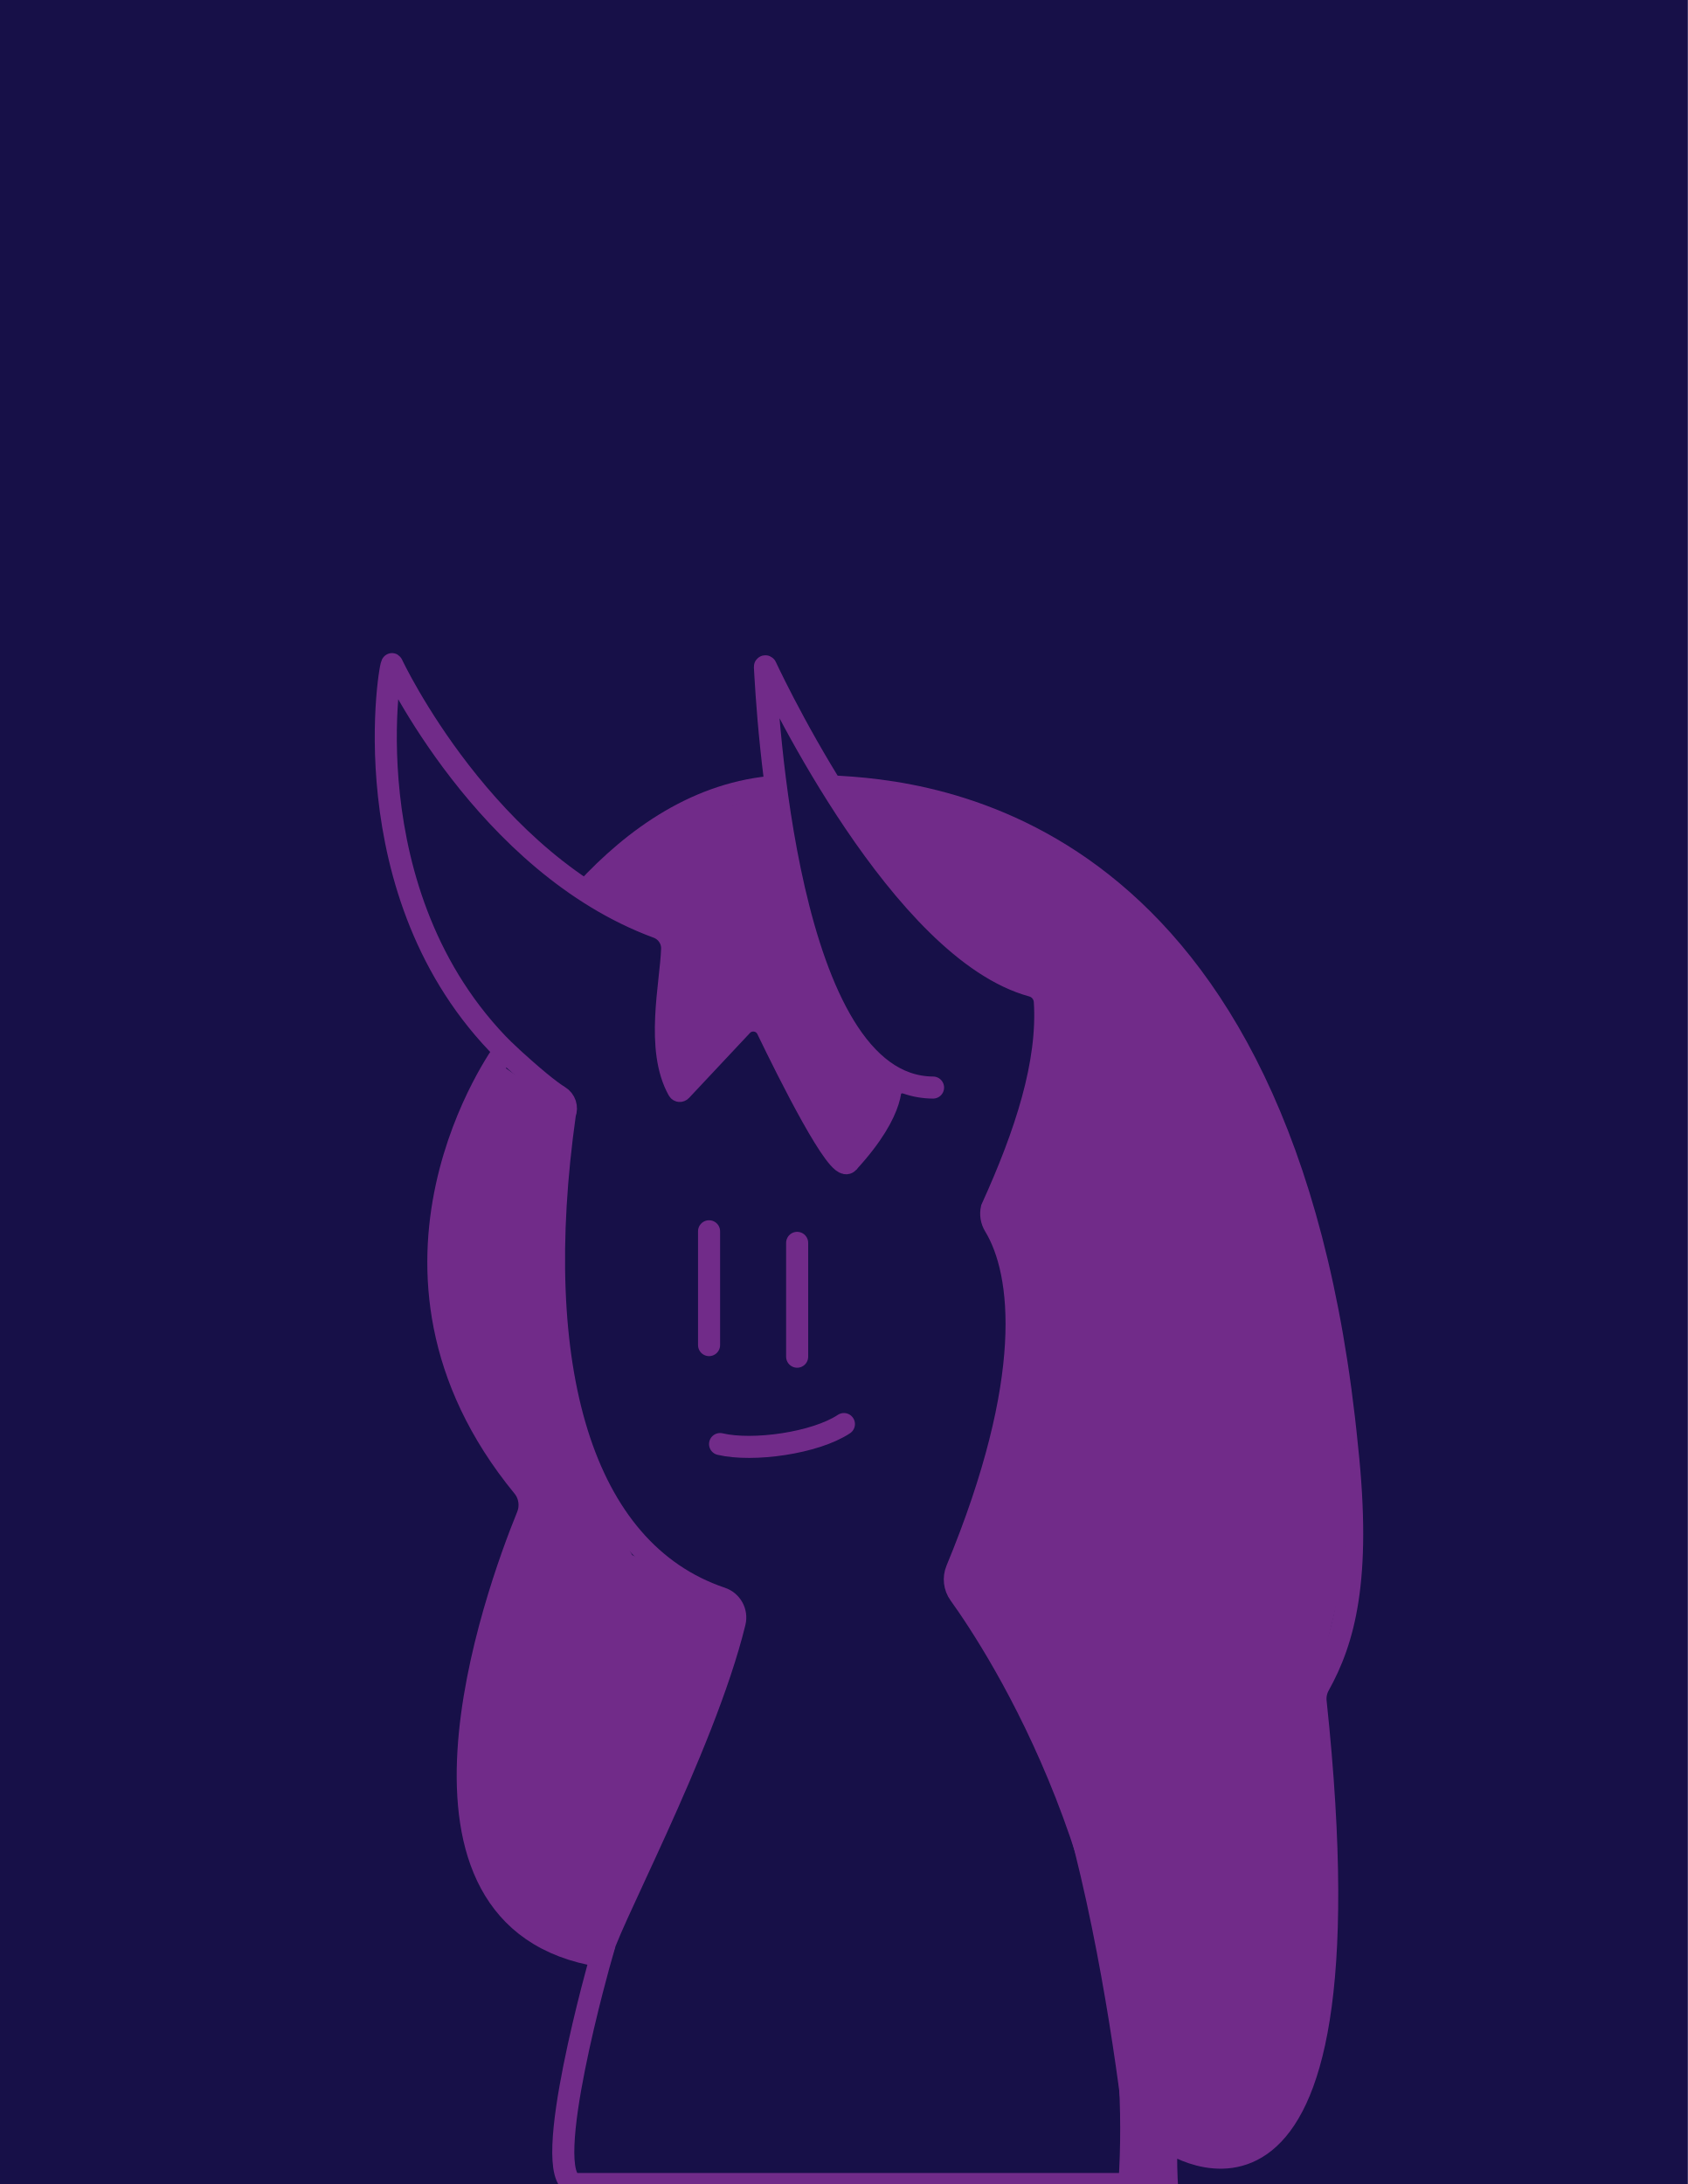
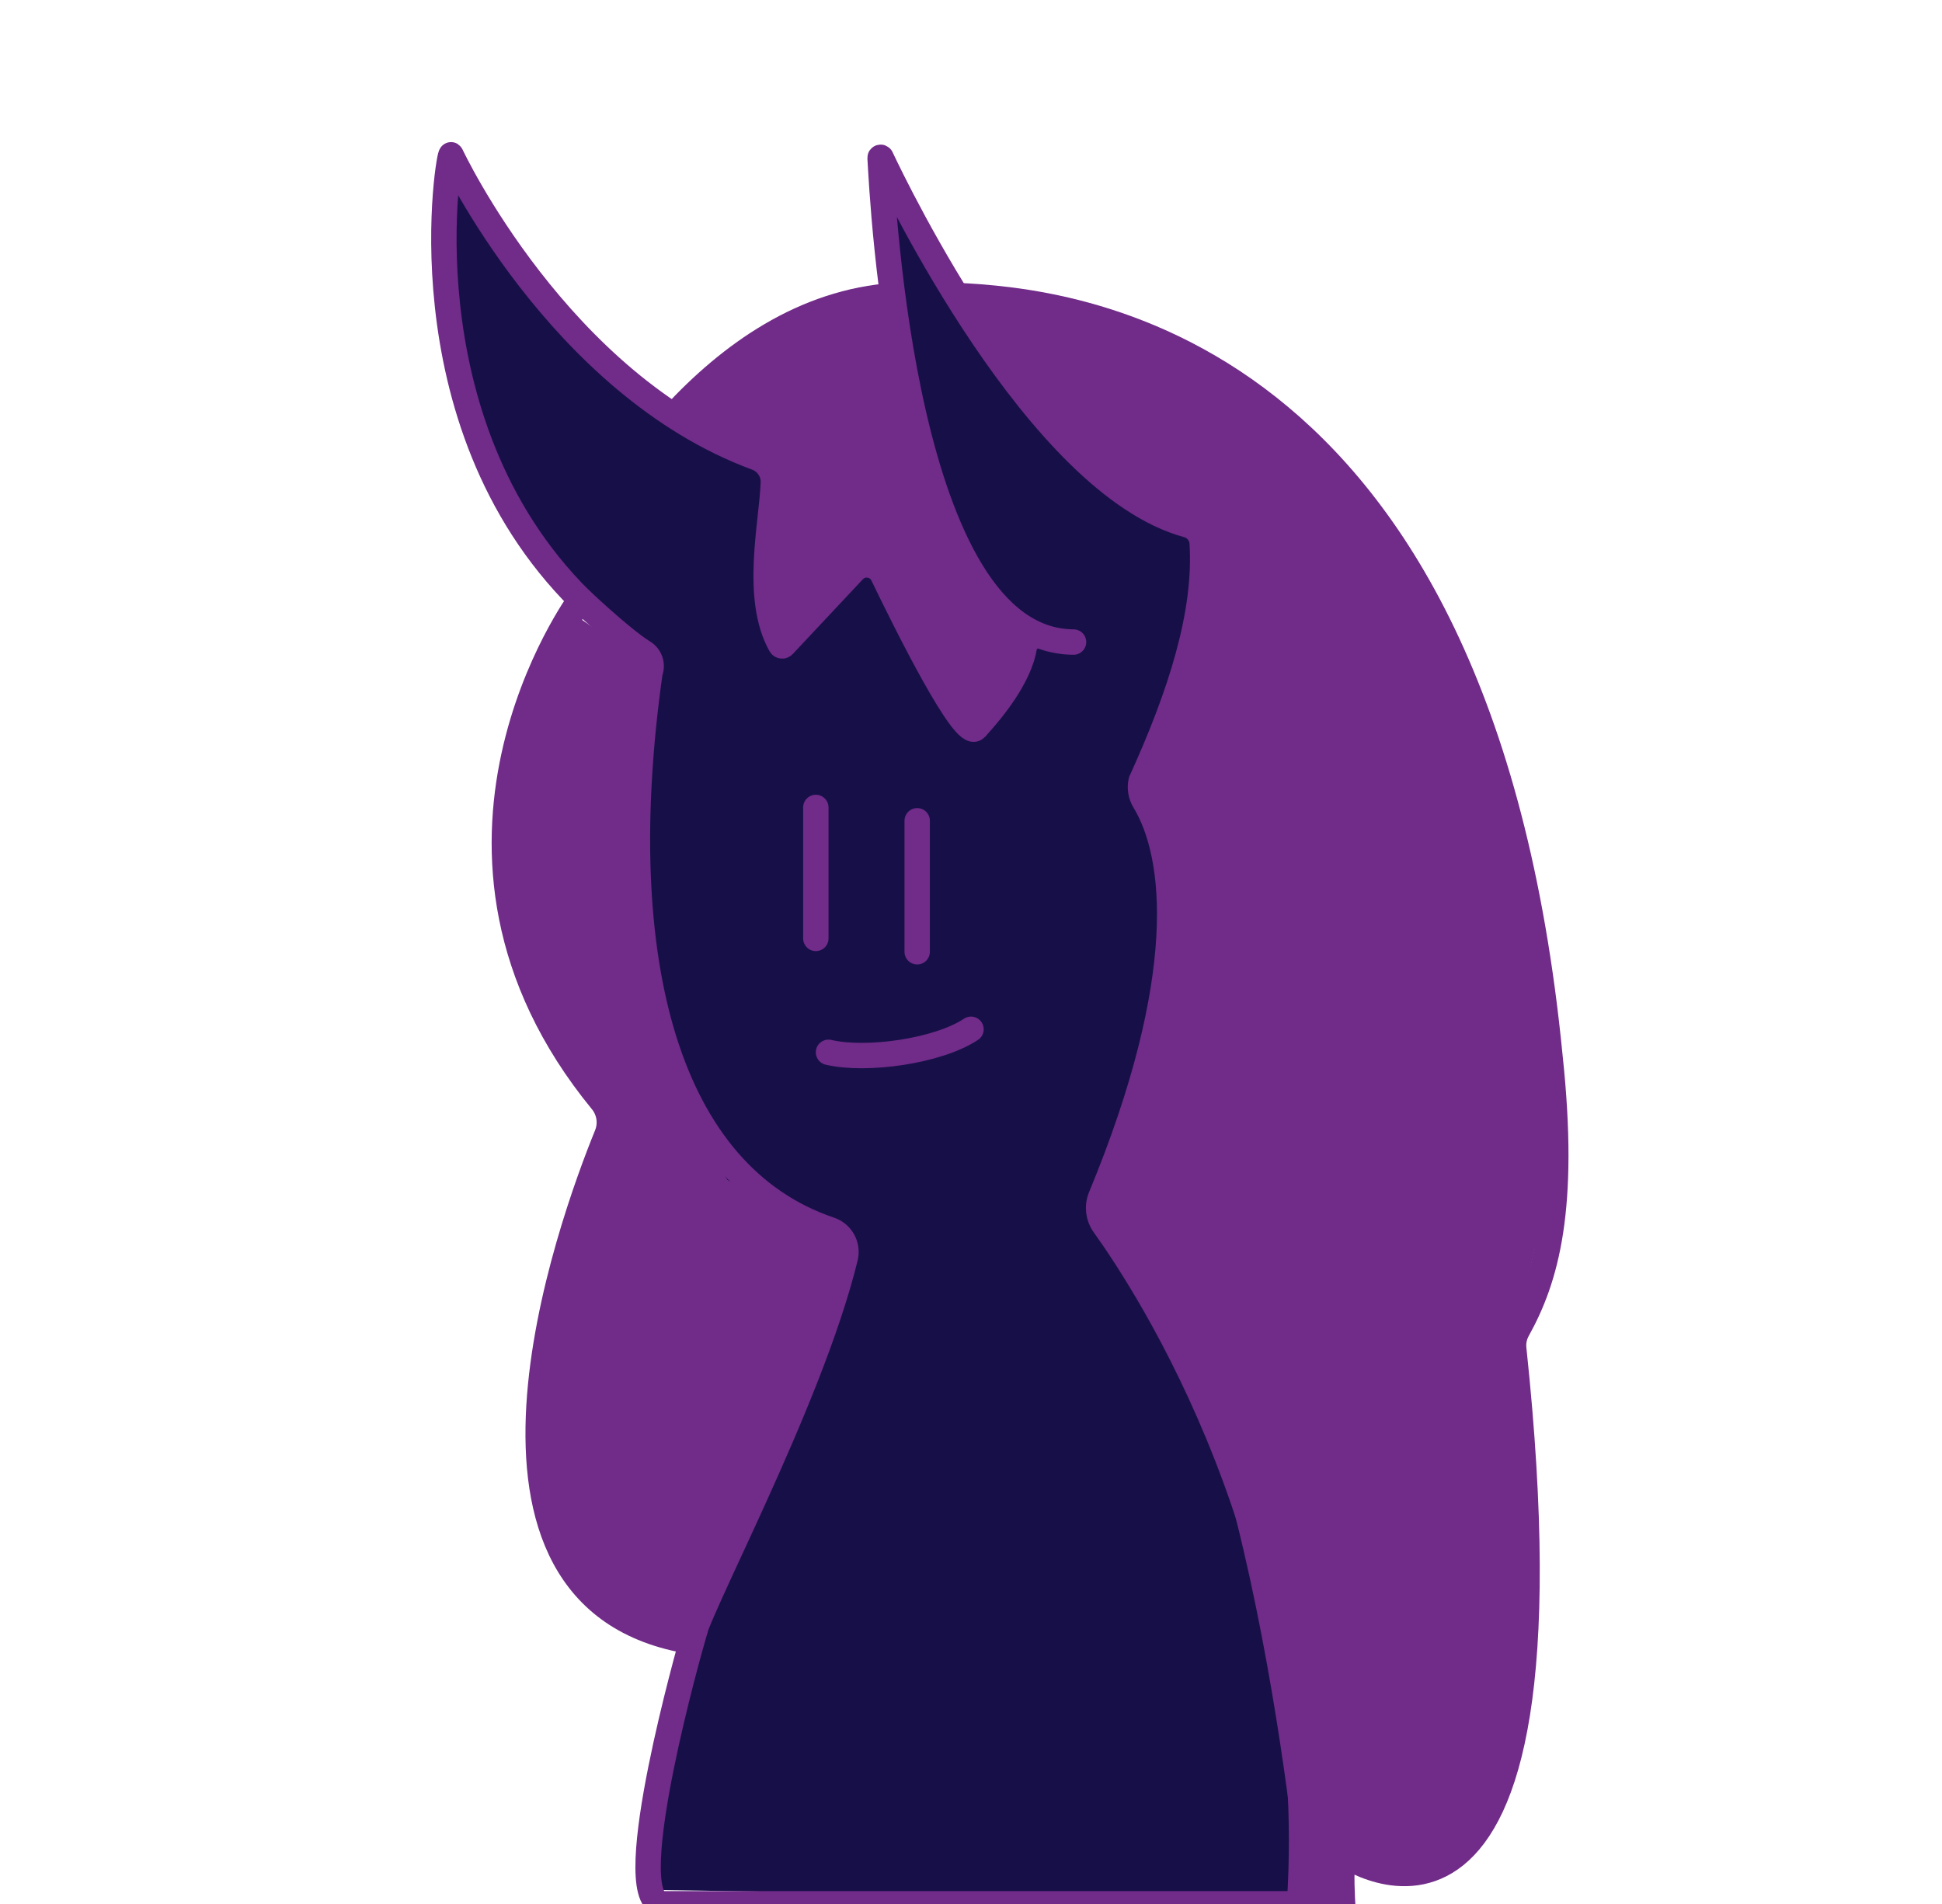
- <svg xmlns="http://www.w3.org/2000/svg" id="Layer_1" version="1.1" viewBox="0 0 612 792">
+ <svg xmlns="http://www.w3.org/2000/svg" id="Layer_1" version="1.1" viewBox="0 0 612 599.94">
  <defs>
    <style>
      .st0, .st1, .st2, .st3 {
        fill: none;
      }

      .st4 {
        fill: #171048;
      }

      .st1, .st5, .st2 {
        stroke-miterlimit: 10;
      }

      .st1, .st5, .st2, .st3 {
        stroke: #712b89;
        stroke-width: 8px;
      }

      .st6 {
        fill: #712b89;
      }

      .st2, .st3 {
        stroke-linecap: round;
      }

      .st3 {
        stroke-linejoin: round;
      }
    </style>
  </defs>
-   <g id="Layer_3">
-     <rect class="st4" width="612" height="792" />
+   <g id="Layer_2">
+     <path class="st4" d="M142.16,48.88s-9.33,117.96,61.01,160.21c0,0-14.52,178.88,61.92,184.11,0,0-73.04,181.97-61.67,202.32l208.46,3.32s-16.08-212.23-66.76-215.91c0,0,47.1-108.73,14.49-136.73,0,0,29.02-72.15,13.32-84.09s-100.95-97.4-96.11-107.28,0,57.21,0,57.21c-9.36,17.32-30.34,24.37-63.49,20.65-29.97-14.34-53.55-42.58-71.17-83.82h0Z" />
  </g>
-   <g id="Layer_2">
-     <g>
-       <path class="st6" d="M229.15,649.24l.03.12c.1.04.19.08.29.12.42.09.58.11-.31-.24h0Z" />
-       <path class="st6" d="M166.58,640.92" />
-       <path class="st6" d="M193.66,553.3" />
-       <line class="st0" x1="488.46" y1="524.94" x2="476.89" y2="631.8" />
+   <g id="Layer_11" data-name="Layer_1">
+     <g id="Layer_21">
+       <g>
+         <path class="st6" d="M229.15,457.18l.03.12c.1.04.19.08.29.12.42.09.58.11-.31-.24h0Z" />
+         <path class="st6" d="M166.58,448.86" />
+         <path class="st6" d="M193.66,361.24" />
+         <line class="st0" x1="488.46" y1="332.88" x2="476.89" y2="439.74" />
+       </g>
+       <path class="st1" d="M301.42,93.12c34.89,1.67,164.8,12.24,187.03,239.76,5.15,48.05-1.22,70.04-10.18,86.17-1.02,1.83-1.45,3.92-1.23,6,22.67,213.4-53.79,159.19-53.79,159.19-.81,5.18-.15,15.7-.15,15.7h-13.59" />
+       <path class="st1" d="M212.26,130.97c17.78-19.26,41.03-35.94,69.72-37.85" />
+       <path class="st1" d="M182.87,188.95c10.51,9.74,16.61,14.6,19.89,16.6,2.14,1.31,3.01,3.95,2.08,6.28-12.95,91.8,5.85,158.52,56.7,175.67,3.66,1.23,5.76,5.02,4.85,8.77-11.2,45.92-48.5,114.07-48.4,121.02" />
+       <path class="st2" d="M307.45,229.51c-3.49,3.82-21.49-32.26-29.23-48.3-1.72-3.57-6.5-4.3-9.21-1.41l-22.11,23.58c-.26.28-.72.23-.9-.1-8.39-14.92-2.71-38.49-2.29-51.2.12-3.51-2.07-6.65-5.36-7.86-62.3-22.99-96.18-95.35-96.18-95.35-.28-3.27-16.33,83.4,40.72,140.08,0,0-58.14,78.96,6.75,158.07,2.45,2.99,3.06,7.09,1.6,10.67-11.38,27.97-54.57,146.76,26.76,159.6,0,0-22.79,79.75-9.71,82.65h201.24c7.21-110.74-47.96-194.93-61.61-213.94-1.84-2.55-2.22-5.88-1.02-8.78,28.61-69.07,24.14-107.69,13.73-124.8-1.13-1.86-1.5-4.09-1.02-6.22,12.33-27.1,20.67-52.8,19.24-75.09-.17-2.7-2.01-4.98-4.62-5.69-47.17-12.86-92.08-106.22-96.56-115.76-.08-.17-.33-.1-.32.08.75,12.54,7.18,152.31,60.97,152.59" />
+       <path class="st1" d="M264.04,343.41" />
+       <path class="st5" d="M142.16,48.88" />
+       <path class="st1" d="M322.84,199.81s2.89,9.85-15.39,29.7" />
+       <line class="st2" x1="257.1" y1="254.45" x2="257.1" y2="295.72" />
+       <line class="st2" x1="289.04" y1="258.65" x2="289.04" y2="299.93" />
+       <path class="st3" d="M261.09,331.61c11.96,2.82,34.5-.35,44.91-7.25" />
    </g>
-     <path class="st1" d="M301.42,285.18c34.89,1.67,164.8,12.24,187.03,239.76,5.15,48.05-1.22,70.04-10.18,86.17-1.02,1.83-1.45,3.92-1.23,6,22.67,213.4-53.79,159.19-53.79,159.19-.81,5.18-.15,15.7-.15,15.7h-13.59" />
-     <path class="st1" d="M212.26,323.03c17.78-19.26,41.03-35.94,69.72-37.85" />
-     <path class="st1" d="M182.87,381.01c10.51,9.74,16.61,14.6,19.89,16.6,2.14,1.31,3.01,3.95,2.08,6.28-12.95,91.8,5.85,158.52,56.7,175.67,3.66,1.23,5.76,5.02,4.85,8.77-11.2,45.92-48.5,114.07-48.4,121.02" />
-     <path class="st2" d="M307.45,421.57c-3.49,3.82-21.49-32.26-29.23-48.3-1.72-3.57-6.5-4.3-9.21-1.41l-22.11,23.58c-.26.28-.72.23-.9-.1-8.39-14.92-2.71-38.49-2.29-51.2.12-3.51-2.07-6.65-5.36-7.86-62.3-22.99-96.18-95.35-96.18-95.35-.28-3.27-16.33,83.4,40.72,140.08,0,0-58.14,78.96,6.75,158.07,2.45,2.99,3.06,7.09,1.6,10.67-11.38,27.97-54.57,146.76,26.76,159.6,0,0-22.79,79.75-9.71,82.65h201.24c7.21-110.74-47.96-194.93-61.61-213.94-1.84-2.55-2.22-5.88-1.02-8.78,28.61-69.07,24.14-107.69,13.73-124.8-1.13-1.86-1.5-4.09-1.02-6.22,12.33-27.1,20.67-52.8,19.24-75.09-.17-2.7-2.01-4.98-4.62-5.69-47.17-12.86-92.08-106.22-96.56-115.76-.08-.17-.33-.1-.32.08.75,12.54,7.18,152.31,60.97,152.59" />
-     <path class="st1" d="M264.04,535.47" />
-     <path class="st5" d="M142.16,240.94" />
-     <path class="st1" d="M322.84,391.87s2.89,9.85-15.39,29.7" />
-     <line class="st2" x1="257.1" y1="446.51" x2="257.1" y2="487.78" />
-     <line class="st2" x1="289.04" y1="450.71" x2="289.04" y2="491.99" />
-     <path class="st3" d="M261.09,523.67c11.96,2.82,34.5-.35,44.91-7.25" />
-   </g>
-   <g id="Layer_4">
-     <polygon class="st6" points="216.06 710.73 265.09 589.7 259.48 579.61 229.26 563.92 214.66 539.41 201.22 479.77 203.17 401.15 178.24 383.78 157.23 450.18 162.55 493.04 180.2 521.34 189.44 537.87 193.12 548.8 167.59 637.04 182.33 693.92 216.06 710.73" />
-     <path class="st6" d="M213.21,323.99l34.19-27.17s.1-.07.16-.08l32.65-8.87c.24-.06.48.07.55.31l25.69,89.82c.03.1.09.19.18.25,0,0,26.55,17.93,29.48,14.66s3.69,3.25,2.52,3.08c-16.14-2.38-19.33,4.81-34,24.07-.68.89-.58.16-.72-.1l-24.3-46.04c-.06-.11-.15-.19-.27-.22l-7.42-2.19c-.15-.04-.31,0-.43.1l-24.72,22.9c-.27.25-.72.08-.75-.29l-3.37-41.62v-.1l2.08-14.71c.03-.2-.08-.4-.27-.48l-31.13-12.55c-.32-.13-.38-.55-.11-.76h-.01Z" />
-     <path class="st6" d="M487.48,526.94c3.61,32.21-2.69,60.13-12.09,86.71,0,0,34.09,189.2-52.95,164.92l-3.36,12.33h-9.45s-15.2-173.7-64.51-215.91l25.4-79.94-9.71-52.3,19.05-82.93c-3.73-2.48-56.13-23.2-77.61-72.7,33.74-6.27,160.16,17.38,185.24,238.63v1.19h0Z" />
+     <g id="Layer_4">
+       <polygon class="st6" points="216.06 518.67 265.09 397.64 259.48 387.55 229.26 371.86 214.66 347.35 201.22 287.71 203.17 209.09 178.24 191.72 157.23 258.12 162.55 300.98 180.2 329.28 189.44 345.81 193.12 356.74 167.59 444.98 182.33 501.86 216.06 518.67" />
+       <path class="st6" d="M213.21,131.93l34.19-27.17s.1-.07.16-.08l32.65-8.87c.24-.06.48.07.55.31l25.69,89.82c.03.1.09.19.18.25,0,0,26.55,17.93,29.48,14.66s3.69,3.25,2.52,3.08c-16.14-2.38-19.33,4.81-34,24.07-.68.89-.58.16-.72-.1l-24.3-46.04c-.06-.11-.15-.19-.27-.22l-7.42-2.19c-.15-.04-.31,0-.43.1l-24.72,22.9c-.27.25-.72.08-.75-.29l-3.37-41.62v-.1l2.08-14.71c.03-.2-.08-.4-.27-.48l-31.13-12.55c-.32-.13-.38-.55-.11-.76h-.01Z" />
+       <path class="st6" d="M487.48,334.88c3.61,32.21-2.69,60.13-12.09,86.71,0,0,34.09,189.2-52.95,164.92l-3.36,12.33h-9.45s-15.2-173.7-64.51-215.91l25.4-79.94-9.71-52.3,19.05-82.93c-3.73-2.48-56.13-23.2-77.61-72.7,33.74-6.27,160.16,17.38,185.24,238.63v1.19h0Z" />
+     </g>
  </g>
</svg>
